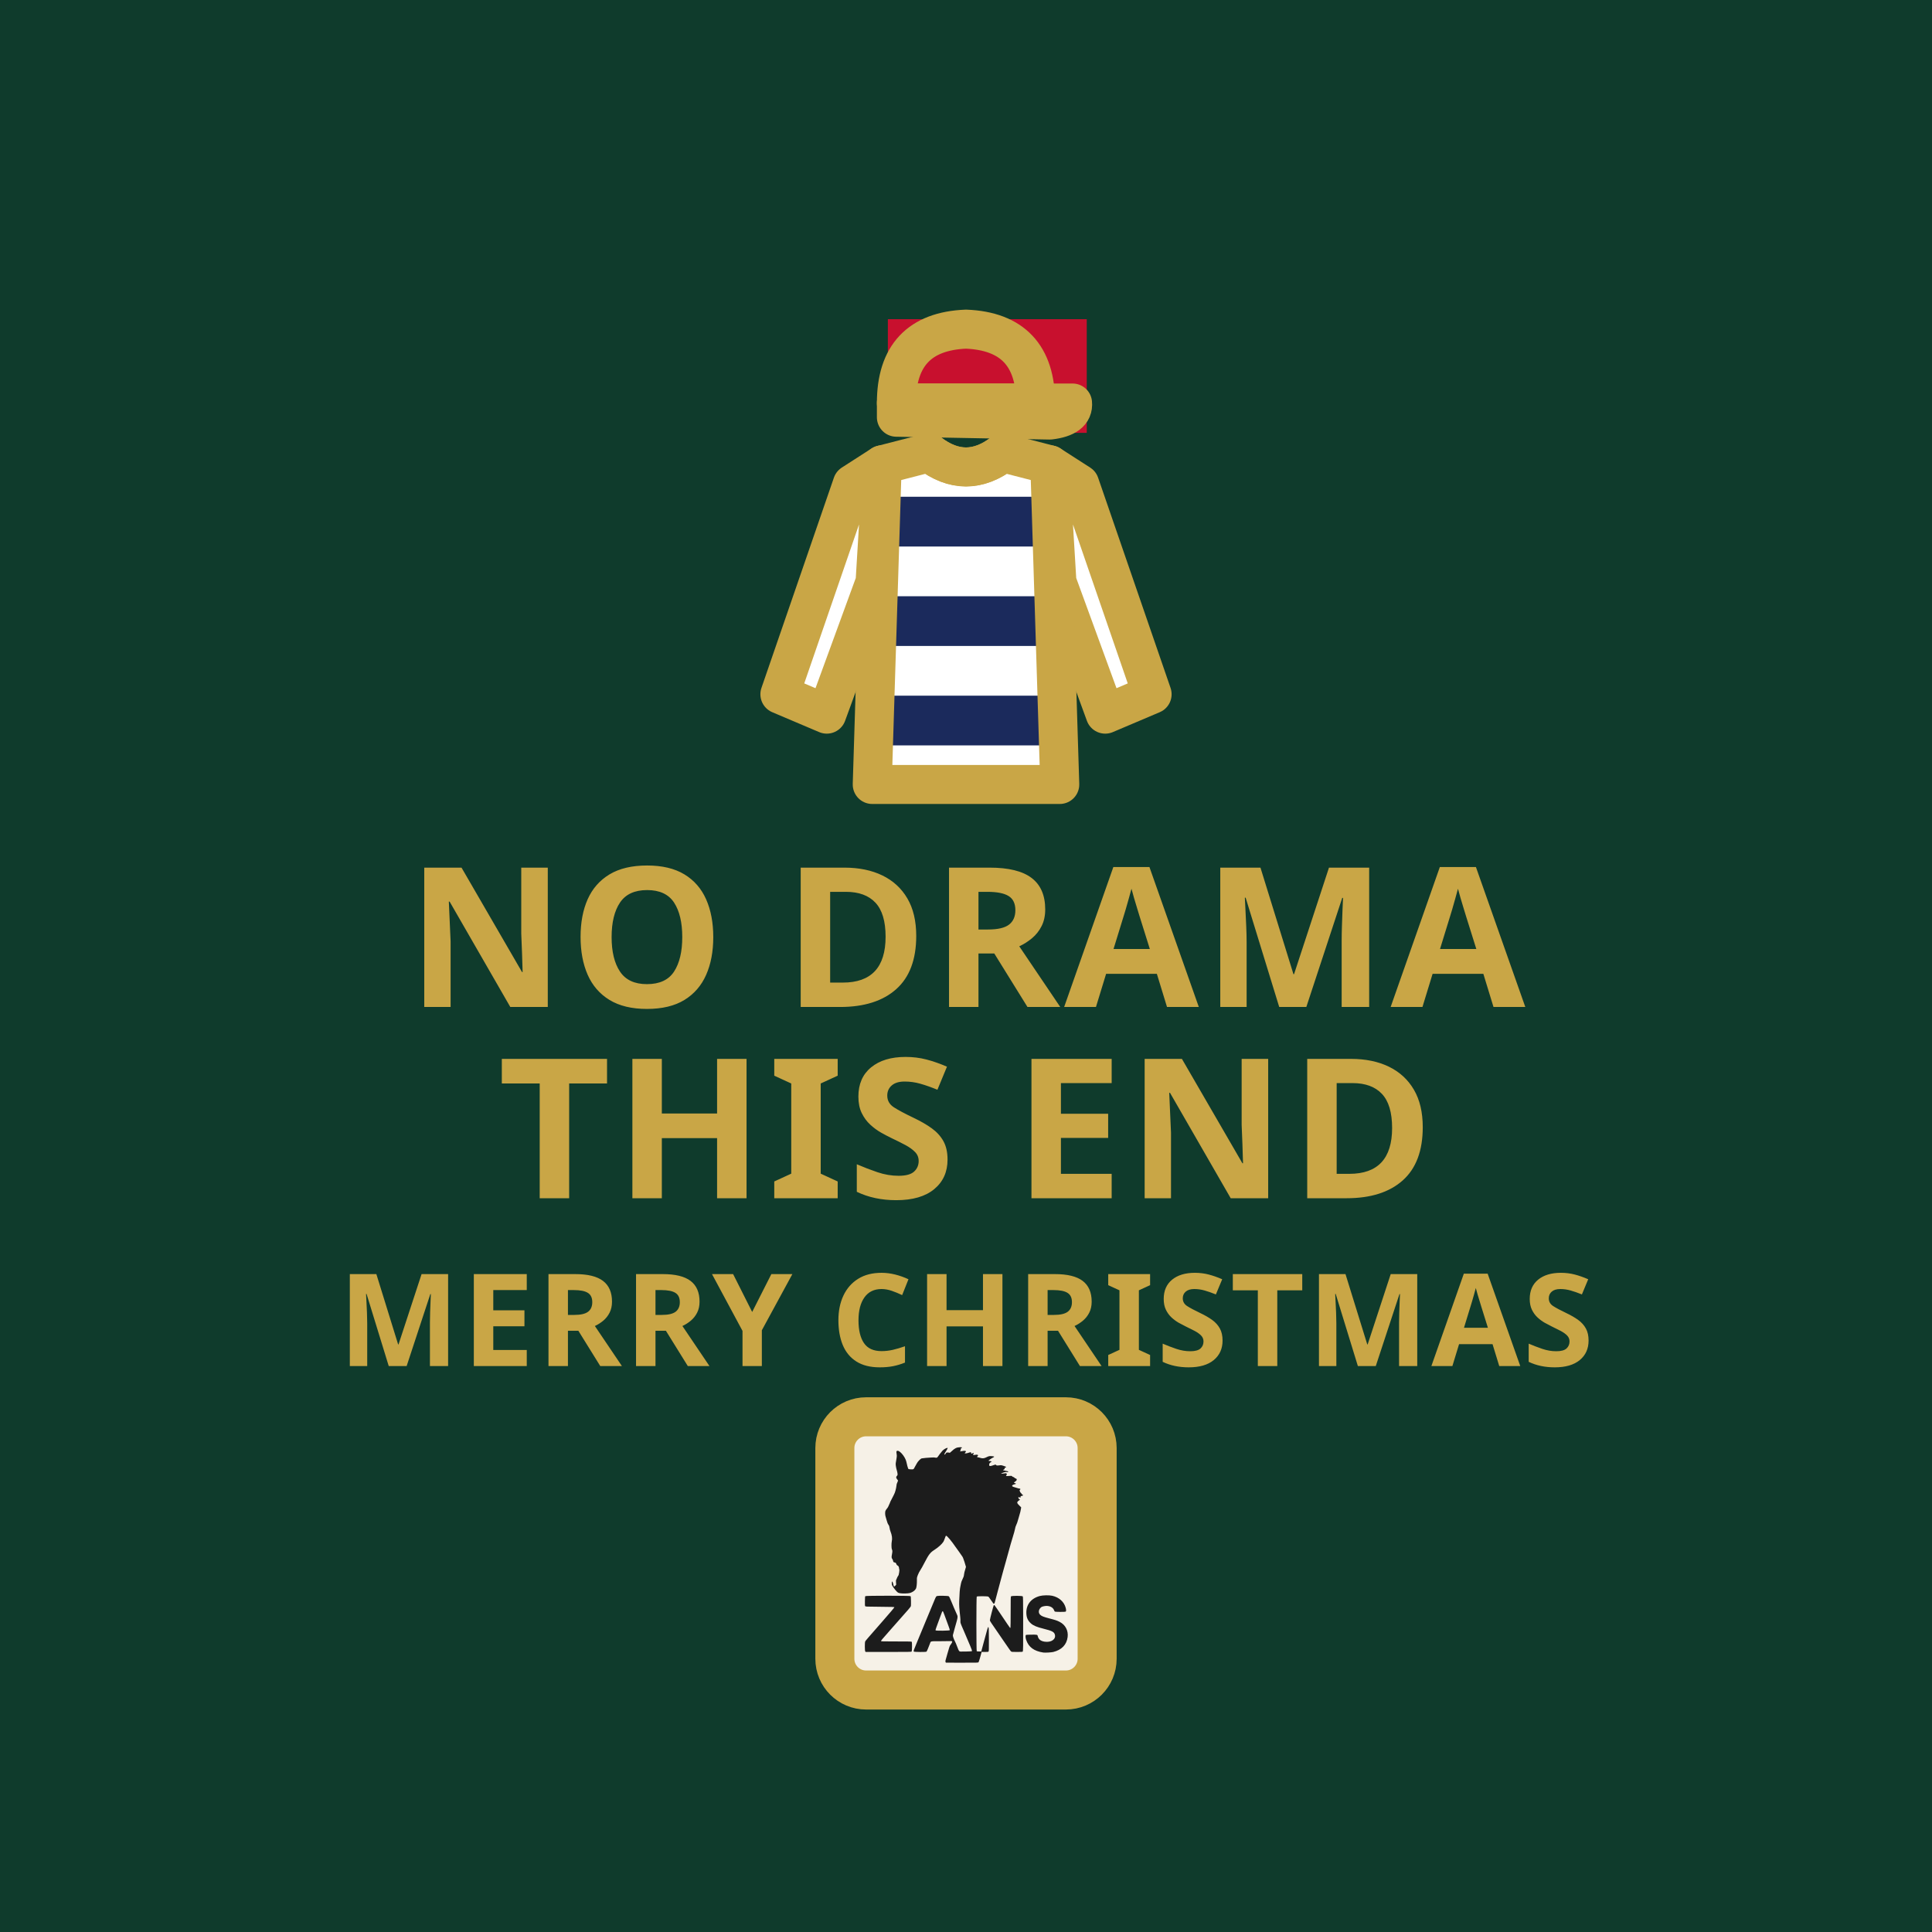
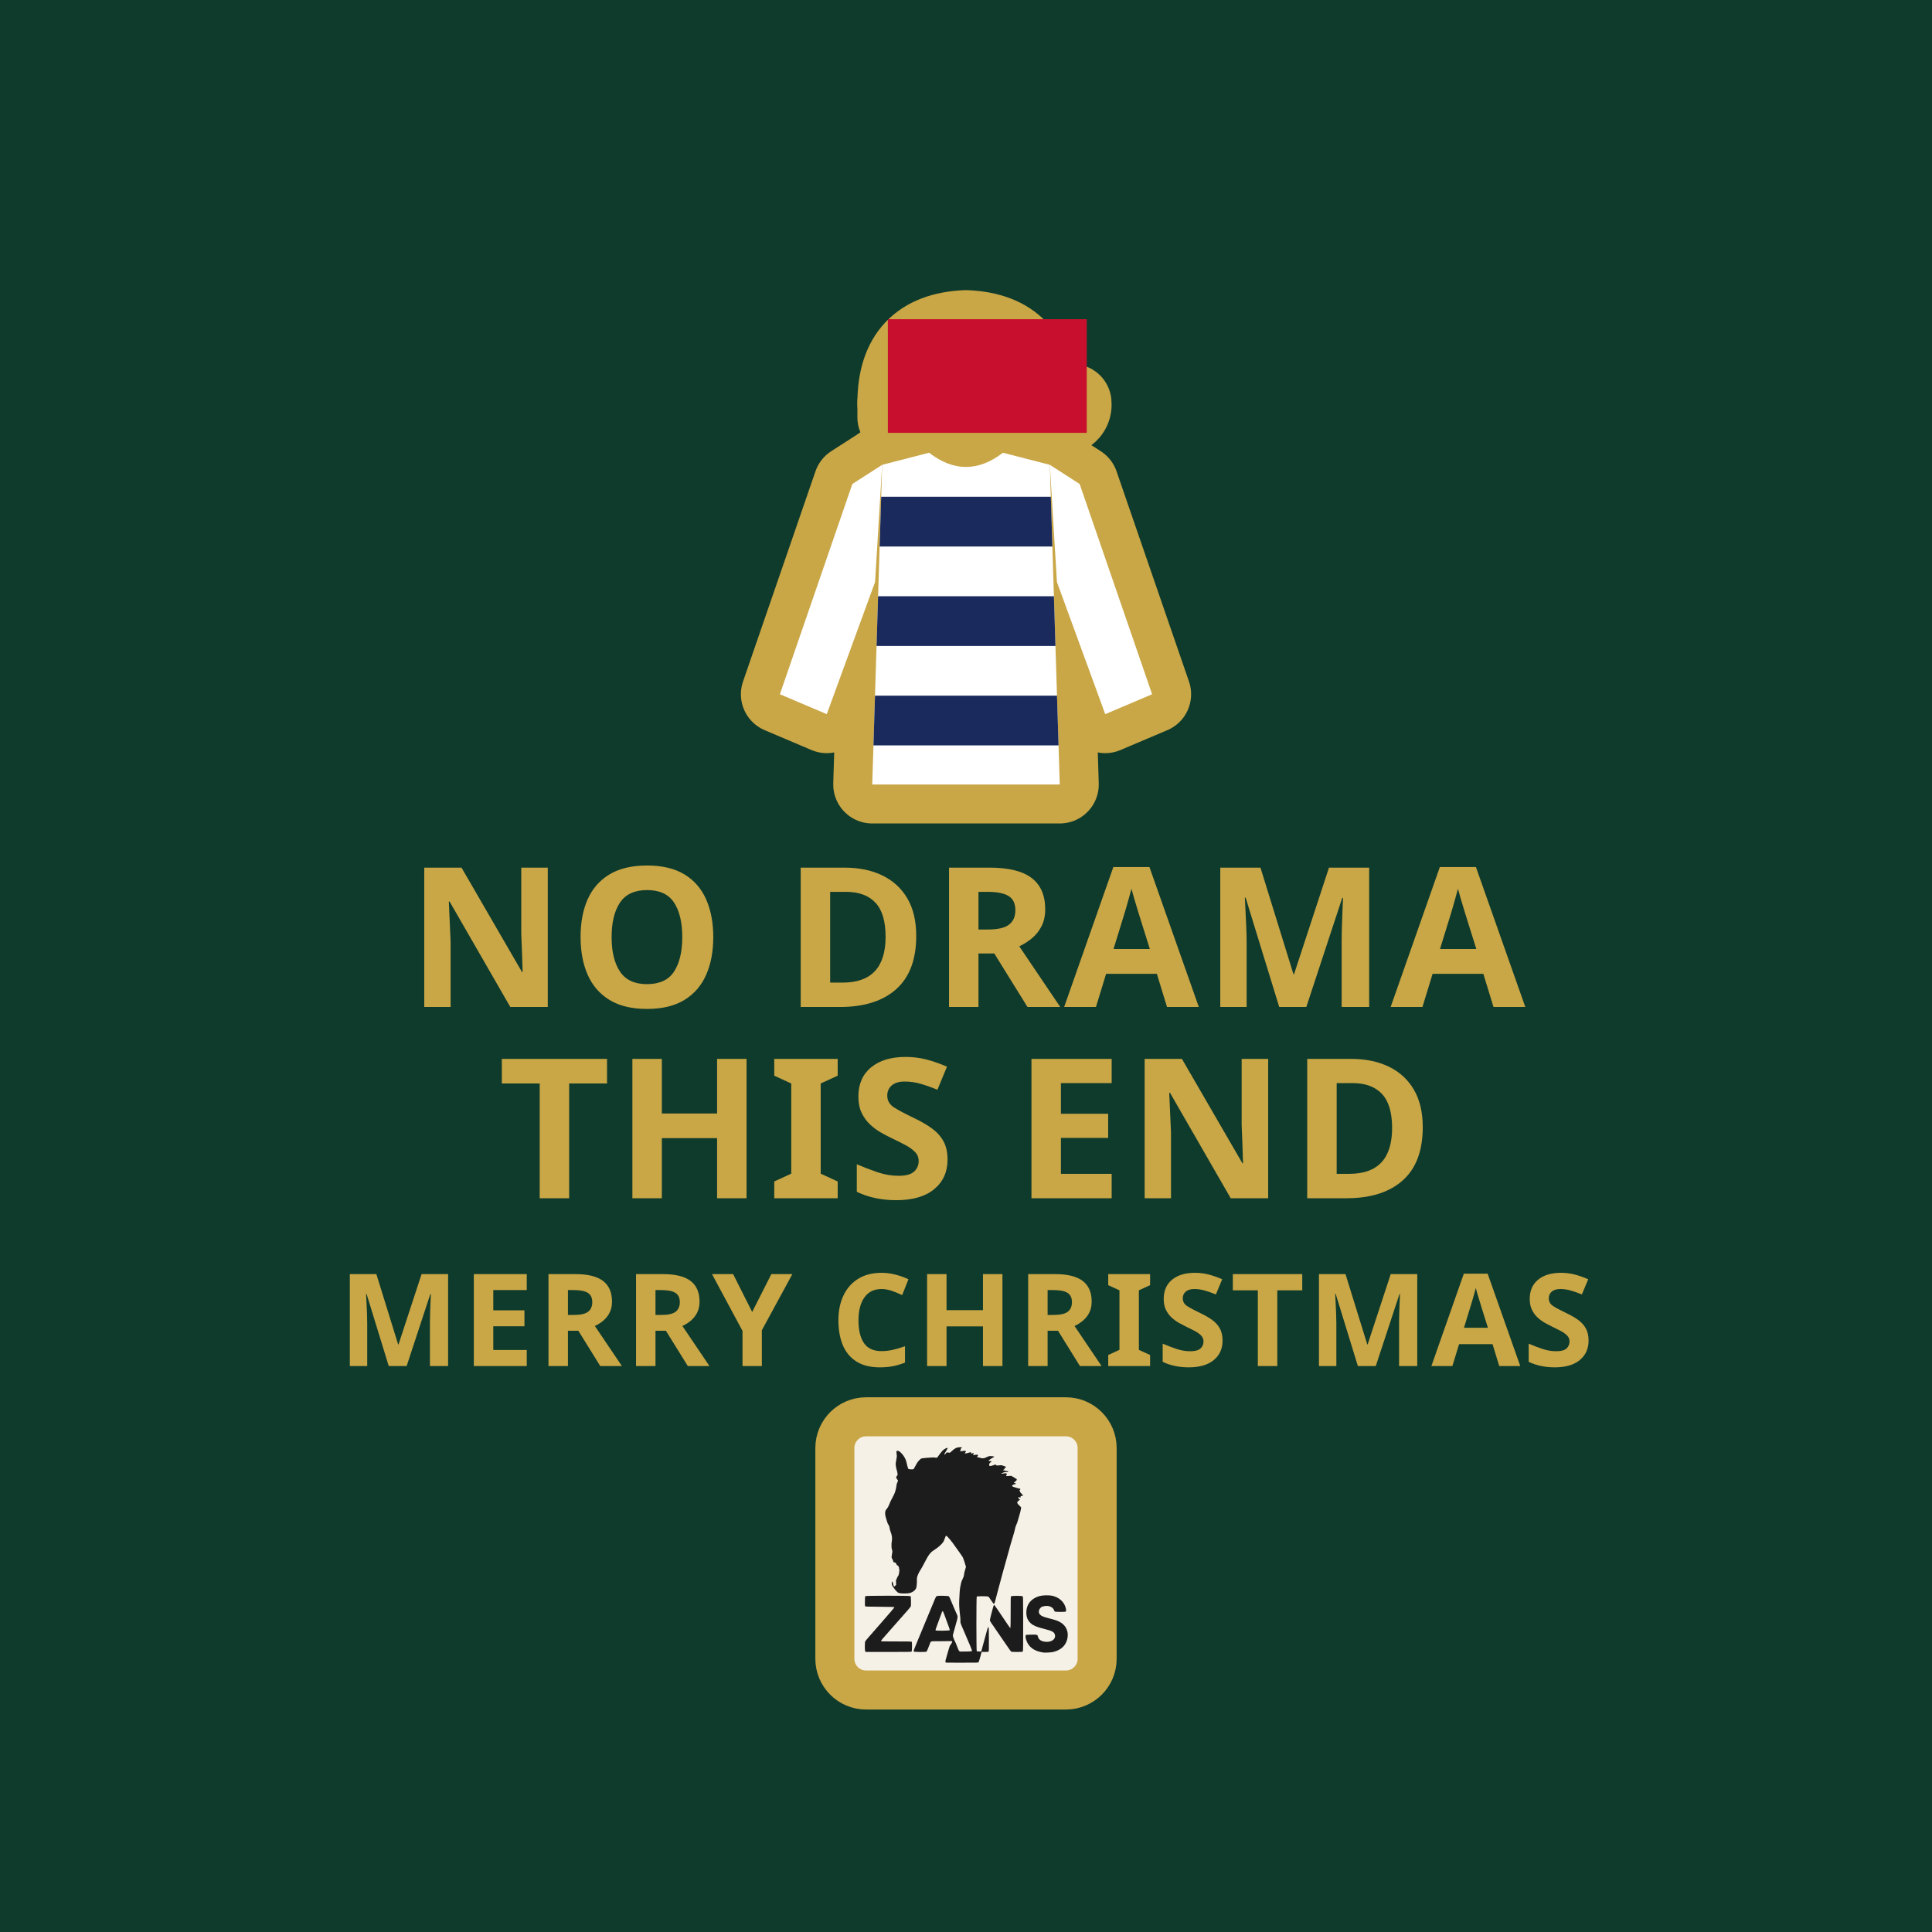
<svg xmlns="http://www.w3.org/2000/svg" viewBox="0 0 990 990" width="990" height="990">
  <defs>
    <clipPath id="mc">
      <circle cx="495" cy="495" r="495" />
    </clipPath>
  </defs>
  <g>
    <rect width="990" height="990" fill="#0F3B2C" />
    <g data-safe="1" data-centre="x" data-label="jersey">
      <g transform="translate(495,312.8) scale(0.364)">
+         <path d="M-118,-205 L-160,-178 L-262,118 L-196,146 L-128,-40 Z" fill="#C9A646" stroke="#C9A646" stroke-width="109.8" stroke-linejoin="round" />
+         <path d="M118,-205 L160,-178 L262,118 L196,146 L128,-40 Z" fill="#C9A646" stroke="#C9A646" stroke-width="109.8" stroke-linejoin="round" />
+         <path d="M-118,-205 L-52,-222 Q0,-182 52,-222 L118,-205 L132,245 L-132,245 Z" fill="#C9A646" stroke="#C9A646" stroke-width="109.8" stroke-linejoin="round" />
+         <path d="M-52,-222 Q0,-182 52,-222" fill="#C9A646" stroke="#C9A646" stroke-width="109.8" stroke-linejoin="round" />
+         <path d="M-98,-292 Q-98,-392 0,-396 Q98,-392 98,-292 Z" fill="#C9A646" stroke="#C9A646" stroke-width="109.8" stroke-linejoin="round" />
+         <path d="M-98,-292 L150,-292 Q152,-272 118,-268 L-98,-272 Z" fill="#C9A646" stroke="#C9A646" stroke-width="109.8" stroke-linejoin="round" />
        <defs>
          <clipPath id="mjsl">
            <path d="M-118,-205 L-160,-178 L-262,118 L-196,146 L-128,-40 Z" />
          </clipPath>
        </defs>
        <g clip-path="url(#mjsl)">
          <rect x="-280" y="-230" width="560" height="400" fill="#FFFFFF" />
        </g>
-         <path d="M-118,-205 L-160,-178 L-262,118 L-196,146 L-128,-40 Z" fill="none" stroke="#C9A646" stroke-width="54.9" stroke-linejoin="round" />
        <defs>
          <clipPath id="mjsr">
            <path d="M118,-205 L160,-178 L262,118 L196,146 L128,-40 Z" />
          </clipPath>
        </defs>
        <g clip-path="url(#mjsr)">
          <rect x="-280" y="-230" width="560" height="400" fill="#FFFFFF" />
        </g>
-         <path d="M118,-205 L160,-178 L262,118 L196,146 L128,-40 Z" fill="none" stroke="#C9A646" stroke-width="54.9" stroke-linejoin="round" />
        <defs>
          <clipPath id="mjb">
            <path d="M-118,-205 L-52,-222 Q0,-182 52,-222 L118,-205 L132,245 L-132,245 Z" />
          </clipPath>
        </defs>
        <g clip-path="url(#mjb)">
          <rect x="-140" y="-230" width="280" height="480" fill="#FFFFFF" />
          <rect x="-140" y="-160" width="280" height="70" fill="#1B2A5C" />
          <rect x="-140" y="-20" width="280" height="70" fill="#1B2A5C" />
          <rect x="-140" y="120" width="280" height="70" fill="#1B2A5C" />
        </g>
-         <path d="M-118,-205 L-52,-222 Q0,-182 52,-222 L118,-205 L132,245 L-132,245 Z" fill="none" stroke="#C9A646" stroke-width="54.9" stroke-linejoin="round" />
-         <path d="M-52,-222 Q0,-182 52,-222" fill="none" stroke="#C9A646" stroke-width="54.9" />
        <defs>
          <clipPath id="mjc">
-             <path d="M-98,-292 Q-98,-392 0,-396 Q98,-392 98,-292 Z" />
-             <path d="M-98,-292 L150,-292 Q152,-272 118,-268 L-98,-272 Z" />
+             <path d="M-98,-292 Q-98,-392 0,-396 Q98,-392 98,-292 Z M-98,-292 L150,-292 Q152,-272 118,-268 L-98,-272 Z" />
          </clipPath>
        </defs>
        <g>
          <rect x="-110" y="-410" width="280" height="160" fill="#C8102E" />
        </g>
-         <path d="M-98,-292 Q-98,-392 0,-396 Q98,-392 98,-292 Z" fill="none" stroke="#C9A646" stroke-width="54.9" stroke-linejoin="round" />
-         <path d="M-98,-292 L150,-292 Q152,-272 118,-268 L-98,-272 Z" fill="none" stroke="#C9A646" stroke-width="54.9" stroke-linejoin="round" />
      </g>
    </g>
    <text data-role="name" data-safe="1" data-centre="x" x="495" y="516" text-anchor="middle" font-family="Jost" font-weight="700" font-size="100" letter-spacing="2" fill="#C9A646">NO DRAMA</text>
    <text data-role="name" data-safe="1" data-centre="x" x="495" y="614" text-anchor="middle" font-family="Jost" font-weight="700" font-size="100" letter-spacing="2" fill="#C9A646">THIS END</text>
    <text data-safe="1" data-centre="x" x="495" y="700" text-anchor="middle" font-family="Jost" font-weight="700" font-size="66" letter-spacing="1.3" fill="#C9A646">MERRY CHRISTMAS</text>
    <g data-safe="1" data-centre="x" data-label="ZANS horse logo">
      <rect x="427.8" y="726" width="134.4" height="140" rx="16" fill="#F6F1E7" stroke="#C9A646" stroke-width="20" />
      <g transform="translate(441.8,740) scale(0.12514)">
        <path d="M341.5,892.7C339.8,890.1 340.7,886.0 349.2,857.5C352.0,848.1 355.3,837.0 356.5,832.8C358.0,827.6 359.8,823.8 362.0,821.3C363.8,819.3 366.2,815.6 367.3,813.1C369.2,808.8 369.2,808.6 367.4,807.3C366.4,806.6 364.9,806.2 364.2,806.5C363.4,806.8 344.9,807.0 323.0,807.0C277.0,807.0 281.2,806.0 277.1,817.7C272.0,832.0 264.9,848.5 263.3,849.8C260.6,851.8 213.7,851.5 211.6,849.5C209.5,847.4 210.1,845.7 226.2,807.0C233.7,789.1 243.5,765.5 248.0,754.5C252.5,743.5 258.4,729.3 261.0,723.0C280.8,675.5 287.2,660.3 293.5,645.0C302.2,623.9 302.6,623.2 307.0,621.9C312.5,620.2 352.2,621.1 354.4,622.9C356.8,624.9 359.0,629.5 366.9,648.8C374.4,667.0 378.2,675.9 385.5,692.0C392.8,708.2 393.3,703.5 379.4,752.5C375.3,766.8 371.7,780.1 371.4,782.0C370.7,786.1 374.1,796.3 380.2,808.4C382.4,812.7 385.5,819.9 387.1,824.4C392.7,839.6 395.3,845.5 397.6,847.6C399.8,849.7 400.4,849.8 424.2,849.3C437.6,849.0 448.9,848.4 449.4,847.9C450.5,846.9 447.4,837.3 442.7,827.0C441.1,823.4 435.8,811.0 431.0,799.5C426.2,788.0 419.5,772.2 416.1,764.5C402.6,733.7 401.7,731.3 402.3,725.2C402.6,722.1 402.3,714.2 401.5,707.6C397.3,670.4 396.7,660.8 397.3,641.6C398.3,611.9 399.9,592.3 402.0,583.3C403.1,578.8 404.4,572.4 404.9,569.1C405.5,565.3 407.8,559.1 411.0,552.8C415.4,543.9 416.3,541.2 417.1,533.5C417.7,528.2 419.6,520.3 421.6,514.5C423.5,508.9 425.0,503.7 425.0,502.7C425.0,501.8 422.2,492.6 418.9,482.3C413.5,465.6 412.2,462.7 407.5,456.5C404.6,452.6 400.6,446.8 398.5,443.5C396.4,440.2 393.1,435.5 391.0,433.0C389.0,430.5 385.1,425.1 382.3,421.0C366.7,397.8 347.2,374.7 343.8,375.2C342.2,375.4 341.1,377.7 338.5,385.6C336.6,391.2 334.0,397.5 332.7,399.6C326.2,409.9 311.8,422.7 294.0,434.2C278.5,444.2 272.4,452.3 254.9,486.1C248.4,498.8 240.7,512.6 237.7,516.8C234.4,521.6 230.8,528.6 228.1,535.5C224.2,545.9 223.9,547.0 224.1,556.0C224.4,571.1 222.7,586.8 220.3,591.5C216.2,599.4 207.2,606.0 196.0,609.5C188.1,611.9 162.9,612.4 153.6,610.3C147.4,608.9 146.2,608.2 140.8,602.8C137.5,599.6 131.8,592.5 128.2,587.2C122.2,578.4 121.6,577.0 121.2,571.4C121.0,568.0 121.3,564.4 121.8,563.4C122.8,561.7 123.1,562.0 124.9,566.0C126.0,568.5 127.2,572.6 127.6,575.0C129.0,584.0 131.0,585.0 136.0,579.3L139.3,575.6L138.6,566.5C138.1,559.2 138.3,557.0 139.5,555.3C140.4,554.0 141.7,551.0 142.4,548.6C143.2,546.1 145.1,542.4 146.7,540.3C149.2,537.1 150.0,534.7 151.4,525.7C152.5,518.1 152.7,514.4 152.0,513.0C151.5,512.0 151.0,510.1 151.0,508.9C151.0,503.5 148.7,498.8 145.2,497.3C142.9,496.3 141.4,494.8 140.4,492.2C138.0,486.2 137.5,485.6 133.5,484.8C128.4,483.7 127.4,482.7 126.6,477.9C126.2,475.6 124.9,472.4 123.5,470.6C119.9,465.8 119.7,463.1 122.0,451.0C124.2,439.5 124.1,435.4 121.5,430.3C119.7,426.9 119.5,406.0 121.1,399.0C123.9,387.0 122.2,373.2 115.8,357.1C114.2,353.1 112.5,346.4 112.0,342.2C111.3,336.7 110.3,333.8 108.4,331.3C104.9,326.7 102.5,321.0 100.0,311.0C98.8,306.3 97.0,299.9 95.9,296.8C93.8,290.5 93.4,279.8 95.0,274.0C95.5,272.0 98.2,267.8 101.0,264.5C103.7,261.3 106.5,257.0 107.1,255.1C107.8,253.1 109.6,249.1 111.1,246.1C112.7,243.1 114.0,240.0 114.0,239.1C114.0,238.2 117.0,232.1 120.6,225.5C124.2,218.9 127.9,211.7 128.8,209.5C129.6,207.3 130.9,204.6 131.6,203.5C134.3,199.2 139.2,181.0 140.0,172.8C140.5,168.0 141.1,163.6 141.4,163.1C141.8,162.6 143.1,159.2 144.5,155.6L146.9,149.1L143.0,143.8C138.2,137.5 138.0,134.9 142.1,130.2C145.1,126.9 145.2,126.3 144.7,120.6C144.4,117.2 143.0,110.9 141.6,106.5C140.2,102.1 138.5,94.4 137.9,89.4C136.7,80.0 136.7,80.2 141.2,54.9C142.1,49.6 142.1,46.5 141.0,39.7C139.5,30.0 139.9,28.3 143.5,27.4C147.9,26.3 153.6,29.8 161.9,38.5C170.7,47.9 179.0,62.6 181.0,72.6C183.1,83.3 187.2,98.5 188.5,100.6C189.7,102.4 191.1,102.8 198.7,103.3C209.2,104.0 211.2,103.1 214.0,96.4C215.1,93.9 217.3,90.0 218.8,87.7C220.4,85.4 222.9,81.0 224.4,77.8C227.3,71.7 239.3,59.4 243.2,58.5C249.0,57.3 271.5,55.2 281.0,55.0C286.7,54.9 291.7,54.7 292.1,54.5C292.4,54.2 295.2,54.6 298.3,55.2C304.9,56.6 307.6,55.6 310.5,50.7C313.0,46.5 323.4,33.0 329.0,26.8C334.7,20.5 348.0,13.6 350.2,15.8C350.6,16.2 347.9,21.5 344.1,27.6C340.3,33.6 336.9,39.5 336.6,40.8C335.4,44.4 338.4,43.5 341.6,39.3C343.1,37.2 344.5,35.3 344.7,35.0C345.6,34.0 354.6,34.1 356.7,35.2C358.7,36.2 359.8,35.5 367.3,28.3C379.0,17.1 387.1,13.1 399.4,12.8C409.3,12.5 411.2,13.6 406.0,16.7C403.3,18.3 402.9,18.9 403.5,21.6C403.9,23.7 403.6,25.1 402.5,26.0C400.1,28.0 400.6,30.3 403.2,29.7C411.9,27.7 420.9,26.9 422.9,27.9C425.6,29.4 425.6,30.2 422.5,33.8C421.1,35.5 420.0,37.1 420.0,37.4C420.0,38.9 428.8,37.8 435.6,35.4C444.6,32.3 446.6,32.5 446.2,36.3C445.8,39.4 448.3,40.0 451.6,37.5C455.7,34.4 458.7,36.4 455.4,40.1C452.8,43.0 454.4,45.4 458.3,44.6C466.0,42.9 471.5,42.8 473.4,44.3C475.3,45.7 475.3,45.8 472.7,49.0C469.6,52.6 469.9,54.0 473.9,54.0C475.4,54.0 479.3,54.9 482.5,56.0C492.5,59.4 499.3,58.8 509.4,53.5C518.6,48.7 522.7,48.1 535.4,49.8C542.2,50.7 542.1,52.1 534.9,55.5C528.9,58.3 517.8,66.2 517.2,68.1C517.0,68.6 518.8,69.0 521.2,69.0C523.5,69.1 526.6,69.7 527.9,70.4L530.3,71.8L526.1,74.4C521.6,77.3 520.0,80.2 520.0,85.5C520.0,90.9 525.1,91.0 538.3,86.0C544.4,83.6 547.9,83.5 548.6,85.4C549.5,87.8 551.8,88.1 560.9,87.0C569.3,85.9 569.7,86.0 579.4,89.2C584.9,91.0 589.5,93.0 589.7,93.7C589.9,94.3 588.5,95.3 586.5,96.0C583.5,97.0 583.0,97.6 583.2,99.8C583.5,102.1 582.8,102.8 579.5,104.4C575.0,106.6 575.1,106.7 586.5,108.9C595.9,110.8 597.5,111.4 597.8,113.4C598.2,115.0 597.7,115.2 594.3,114.6C592.2,114.2 589.6,113.9 588.5,113.9C585.8,113.8 574.2,117.3 571.0,119.1L568.5,120.5L572.0,120.8C573.9,121.0 578.6,120.6 582.4,119.9C589.1,118.7 589.3,118.7 591.1,120.9C593.0,123.2 593.0,123.3 591.0,126.5C589.9,128.3 589.0,130.1 589.0,130.5C589.0,130.9 592.9,131.0 597.8,130.5C611.1,129.4 612.1,129.5 613.9,131.8C614.8,133.0 617.0,134.3 618.8,134.6C620.6,135.0 622.8,136.3 623.6,137.6C624.5,138.8 626.4,140.2 628.0,140.5C635.2,142.1 634.5,148.4 626.4,153.5C620.3,157.4 620.2,158.5 626.0,160.0C631.2,161.4 631.1,162.7 625.8,164.0C611.3,167.6 609.9,172.8 622.5,176.1C626.4,177.1 632.1,178.8 635.2,179.9C638.4,181.1 642.3,182.0 644.0,182.0C647.9,182.0 649.1,184.6 646.2,186.9C644.1,188.5 644.1,188.6 645.7,193.3C646.5,195.9 648.1,198.5 649.1,199.1C650.1,199.6 651.7,201.4 652.5,203.1C653.4,204.7 655.2,206.6 656.5,207.2C660.1,208.8 659.6,210.7 655.3,211.5C649.3,212.6 647.9,213.7 648.6,216.7C649.2,219.1 649.1,219.3 646.9,218.6C639.2,216.5 638.8,216.5 639.6,219.6C640.5,223.6 640.8,223.9 644.4,226.1C646.1,227.1 647.0,228.0 646.4,228.0C645.8,228.0 643.0,229.8 640.1,232.1C632.4,238.2 633.1,241.5 644.7,252.6L651.0,258.7L650.4,263.6C649.6,270.7 646.9,281.2 641.2,300.0C638.4,309.1 635.6,318.5 635.0,321.0C634.3,323.4 632.3,328.4 630.5,332.0C628.3,336.3 626.8,341.3 626.0,346.5C625.4,350.9 620.8,367.6 615.8,383.5C610.9,399.4 604.1,422.8 600.9,435.3C597.6,447.9 591.9,468.4 588.3,480.8C584.7,493.3 580.0,509.8 578.0,517.5C575.9,525.2 573.2,535.1 572.0,539.5C568.0,554.1 563.1,572.2 555.9,599.5C552.1,614.4 547.8,630.5 546.4,635.5C545.0,640.5 543.5,646.1 543.0,648.1C541.7,653.0 539.6,654.7 537.3,652.9C536.4,652.1 532.0,645.8 527.4,638.9C522.9,631.9 518.2,625.5 516.9,624.6C513.7,622.4 470.9,622.2 469.1,624.4C467.2,626.6 467.3,846.9 469.1,848.1C469.9,848.6 474.3,849.0 479.1,849.0L487.6,849.0L498.9,807.2C512.9,755.0 514.8,748.8 516.3,749.3C518.6,750.0 518.8,755.0 518.9,801.2C519.0,842.4 518.8,848.0 517.4,849.4C516.2,850.7 513.3,851.0 502.4,851.0L489.0,851.0L488.4,853.8C484.7,868.8 477.8,891.5 476.4,893.1C474.7,895.0 472.9,895.1 408.8,895.0L343.0,894.9L341.5,892.7ZM741.5,853.4C703.6,847.6 681.5,831.3 671.5,801.6C668.9,794.0 668.2,784.8 670.0,782.0C670.8,780.8 674.6,780.4 691.8,780.2C714.7,779.9 717.6,780.4 718.5,784.7C721.6,799.1 730.4,806.5 747.4,809.0C774.0,812.9 794.1,799.0 789.1,780.2C786.0,769.0 777.7,764.6 743.5,756.1C714.6,748.9 701.2,743.3 690.9,734.1C678.5,723.1 673.0,711.0 672.3,693.0C670.8,657.8 691.1,631.6 727.5,621.9C739.8,618.6 765.2,618.1 778.0,620.9C806.2,627.1 827.0,645.8 833.4,670.5C835.6,678.9 835.5,684.7 833.1,686.0C830.1,687.5 790.8,687.3 788.9,685.8C788.0,685.1 786.5,682.4 785.6,679.8C780.8,666.8 763.5,659.8 745.4,663.5C736.4,665.4 733.5,666.7 729.9,670.7C721.7,679.5 721.1,691.1 728.6,698.5C734.3,704.2 742.4,707.5 765.1,713.4C790.9,720.0 798.4,722.5 809.2,728.2C832.3,740.2 844.6,763.8 841.3,789.9C837.3,821.4 817.1,842.5 782.5,851.1C774.7,853.1 748.9,854.5 741.5,853.4ZM12.6,848.8C10.4,845.7 10.3,811.9 12.4,807.8C14.0,804.7 18.7,799.3 85.8,722.6C113.5,691.0 132.0,669.1 131.8,668.1C131.5,666.7 125.7,666.5 72.7,666.0C15.3,665.5 13.8,665.5 12.4,663.5C11.2,661.9 11.0,658.0 11.2,642.7C11.5,625.4 11.7,623.7 13.4,622.4C16.3,620.3 194.7,620.3 197.6,622.4C199.3,623.7 199.5,625.4 199.8,641.7C200.0,651.5 199.9,660.9 199.5,662.7C199.1,665.0 195.4,669.9 187.7,678.8C181.5,685.8 168.1,701.0 158.0,712.5C147.9,724.0 128.3,746.2 114.5,761.8C79.3,801.7 76.7,804.8 77.4,806.5C77.9,807.8 86.0,808.0 139.9,808.0C200.2,808.0 202.0,808.1 203.0,809.9C204.8,813.3 204.3,847.5 202.4,849.4C201.0,850.8 191.0,851.0 107.5,851.0L14.1,851.0L12.6,848.8ZM609.9,849.1C607.5,847.2 604.6,843.0 577.8,804.0C570.1,792.7 557.4,774.3 549.7,763.0C541.9,751.7 532.8,738.4 529.3,733.3C524.7,726.5 523.0,723.2 523.0,720.8C523.0,716.5 537.4,661.2 538.9,659.7C539.7,658.9 540.5,658.8 541.8,659.6C542.7,660.2 557.1,681.1 573.7,706.0C590.4,731.0 604.5,751.7 605.2,752.1C605.9,752.6 606.8,752.4 607.2,751.7C607.6,751.0 608.0,722.3 608.0,687.9C608.0,635.4 608.2,625.1 609.4,623.4C611.6,620.5 655.5,620.6 657.6,623.5C658.8,625.1 659.0,640.4 659.2,711.4C659.5,830.2 659.2,848.2 657.2,849.8C656.0,850.7 649.8,851.0 633.9,851.0C614.1,851.0 612.1,850.8 609.9,849.1ZM358.8,761.8C359.0,760.9 357.0,754.3 354.4,747.3C351.9,740.3 347.3,728.0 344.4,720.0C341.5,712.0 337.9,702.4 336.5,698.5C332.3,686.8 330.8,683.9 329.2,684.2C327.9,684.5 326.5,687.6 319.0,708.5C316.4,715.8 311.9,728.0 303.0,752.3C301.2,757.1 300.1,761.7 300.4,762.5C301.3,765.0 358.3,764.2 358.8,761.8Z" fill="#1C1C1C" />
      </g>
    </g>
  </g>
</svg>
